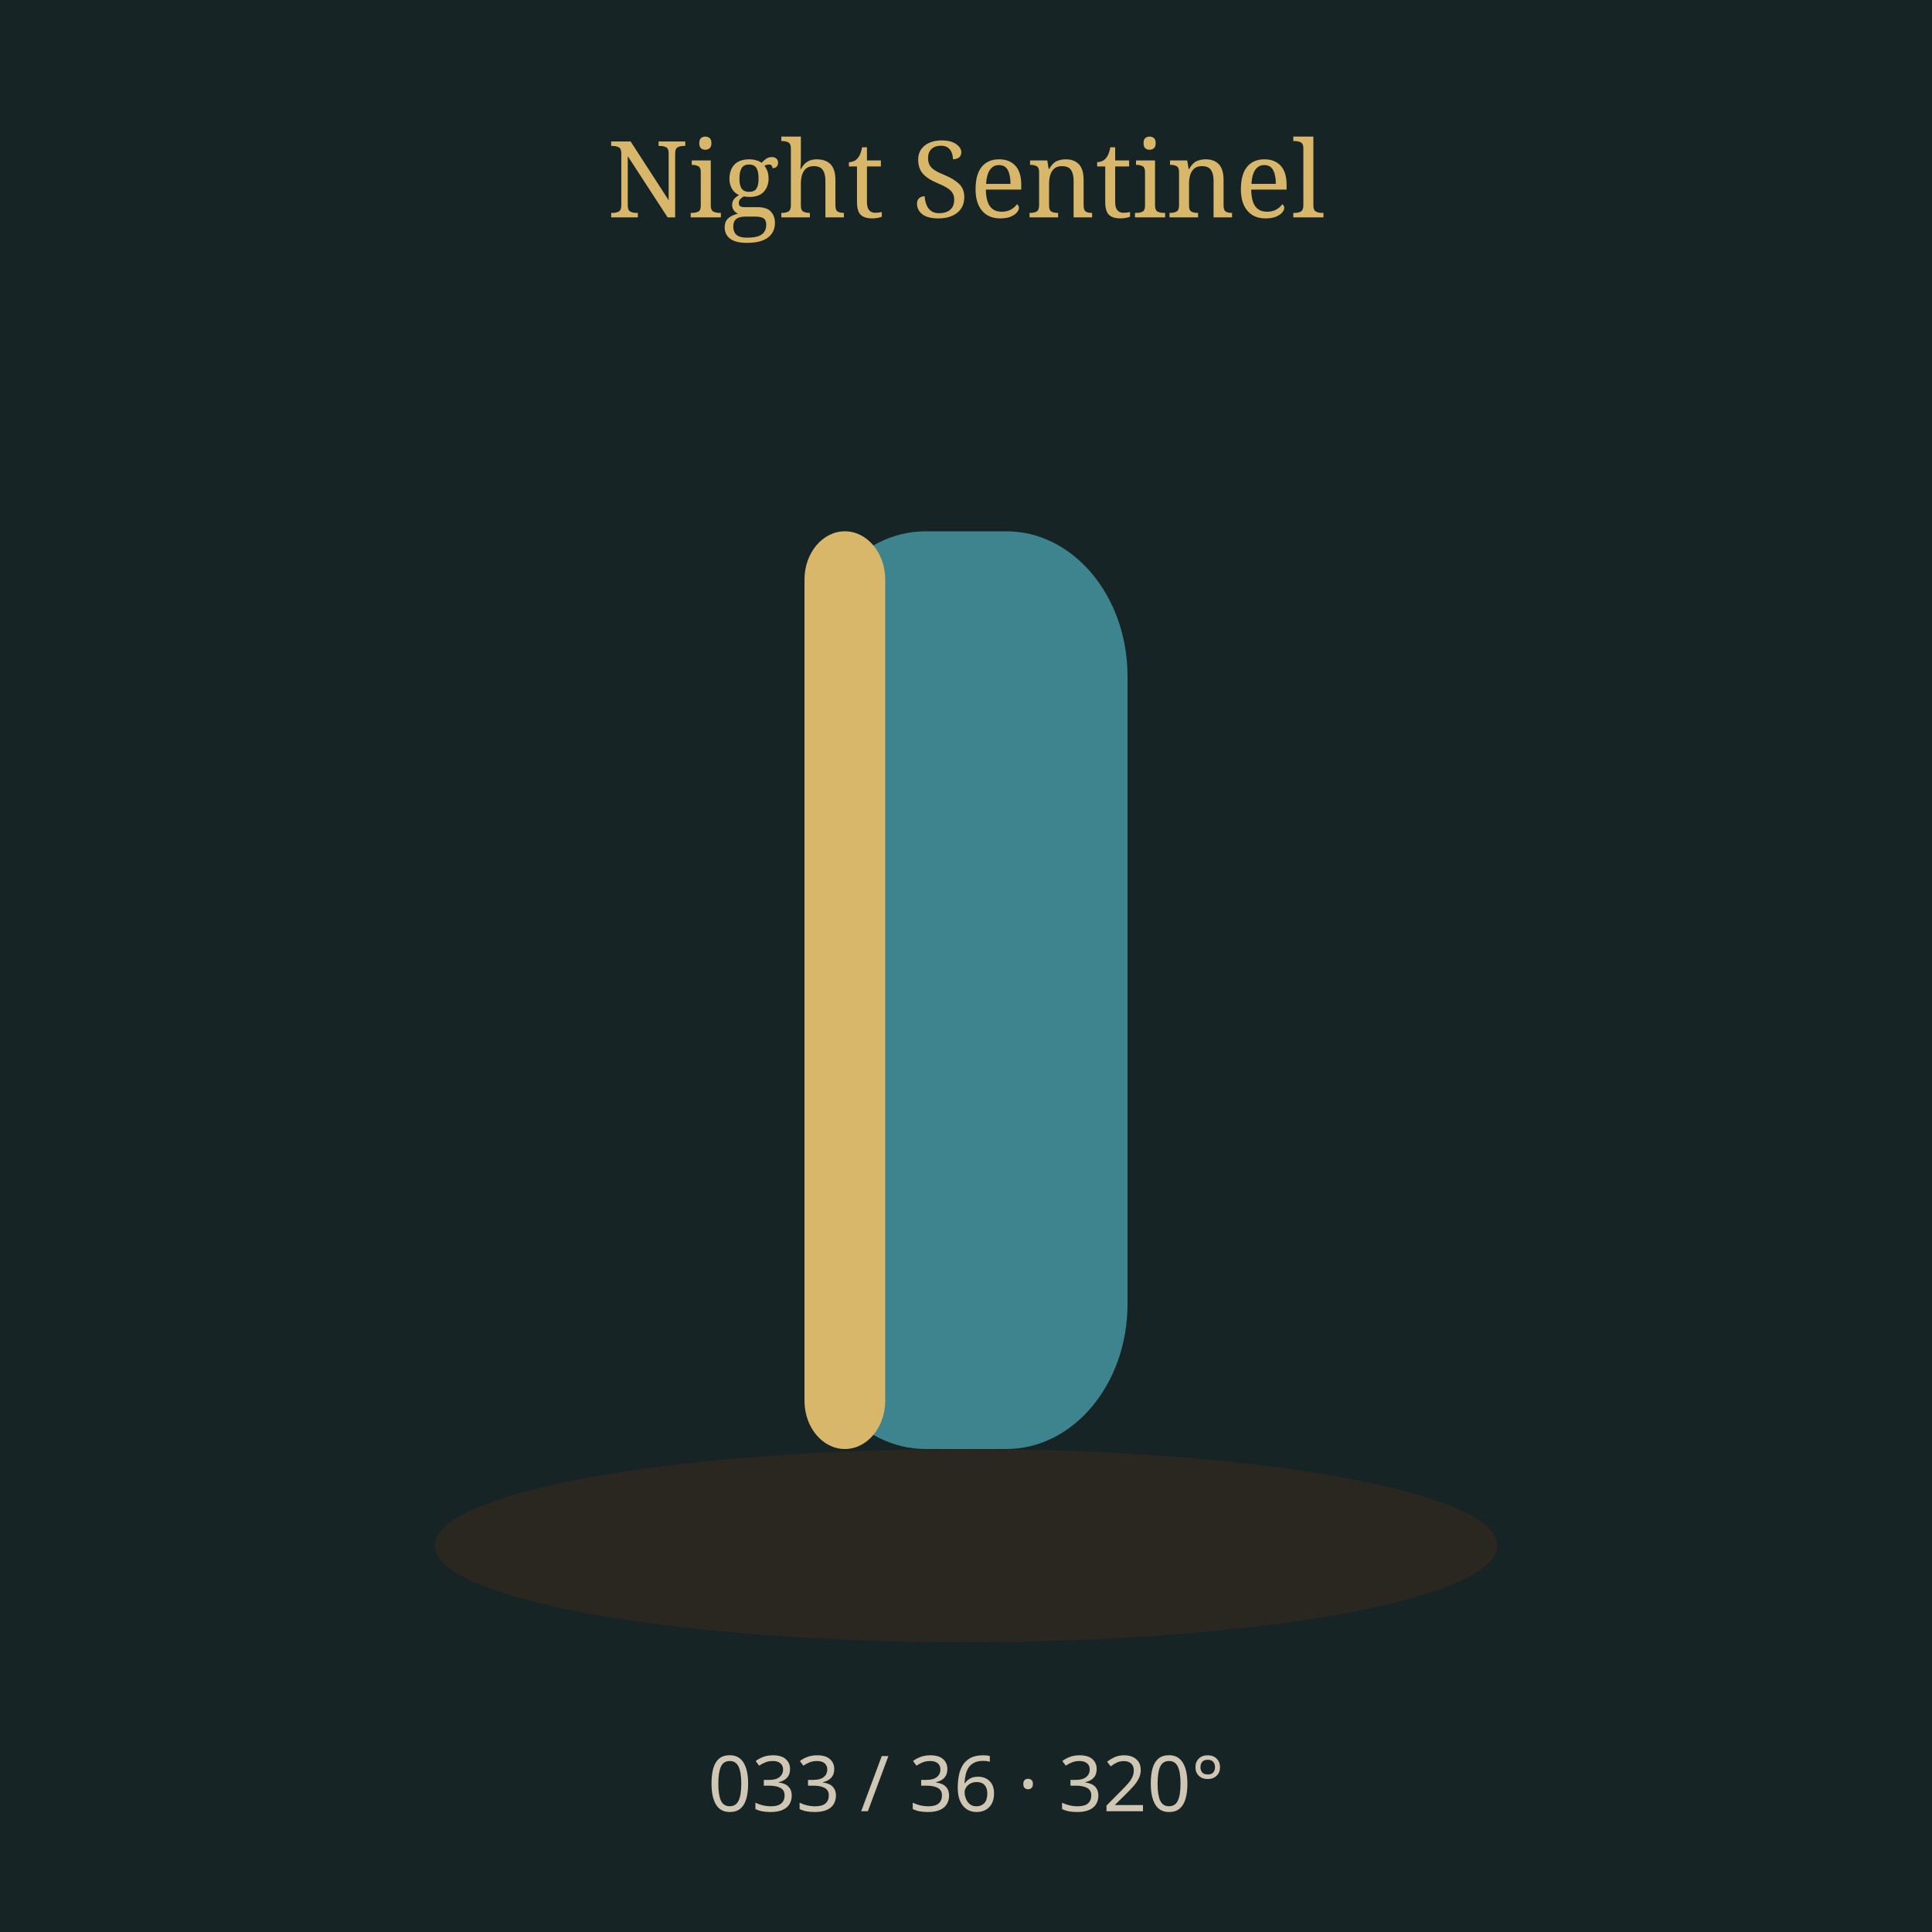
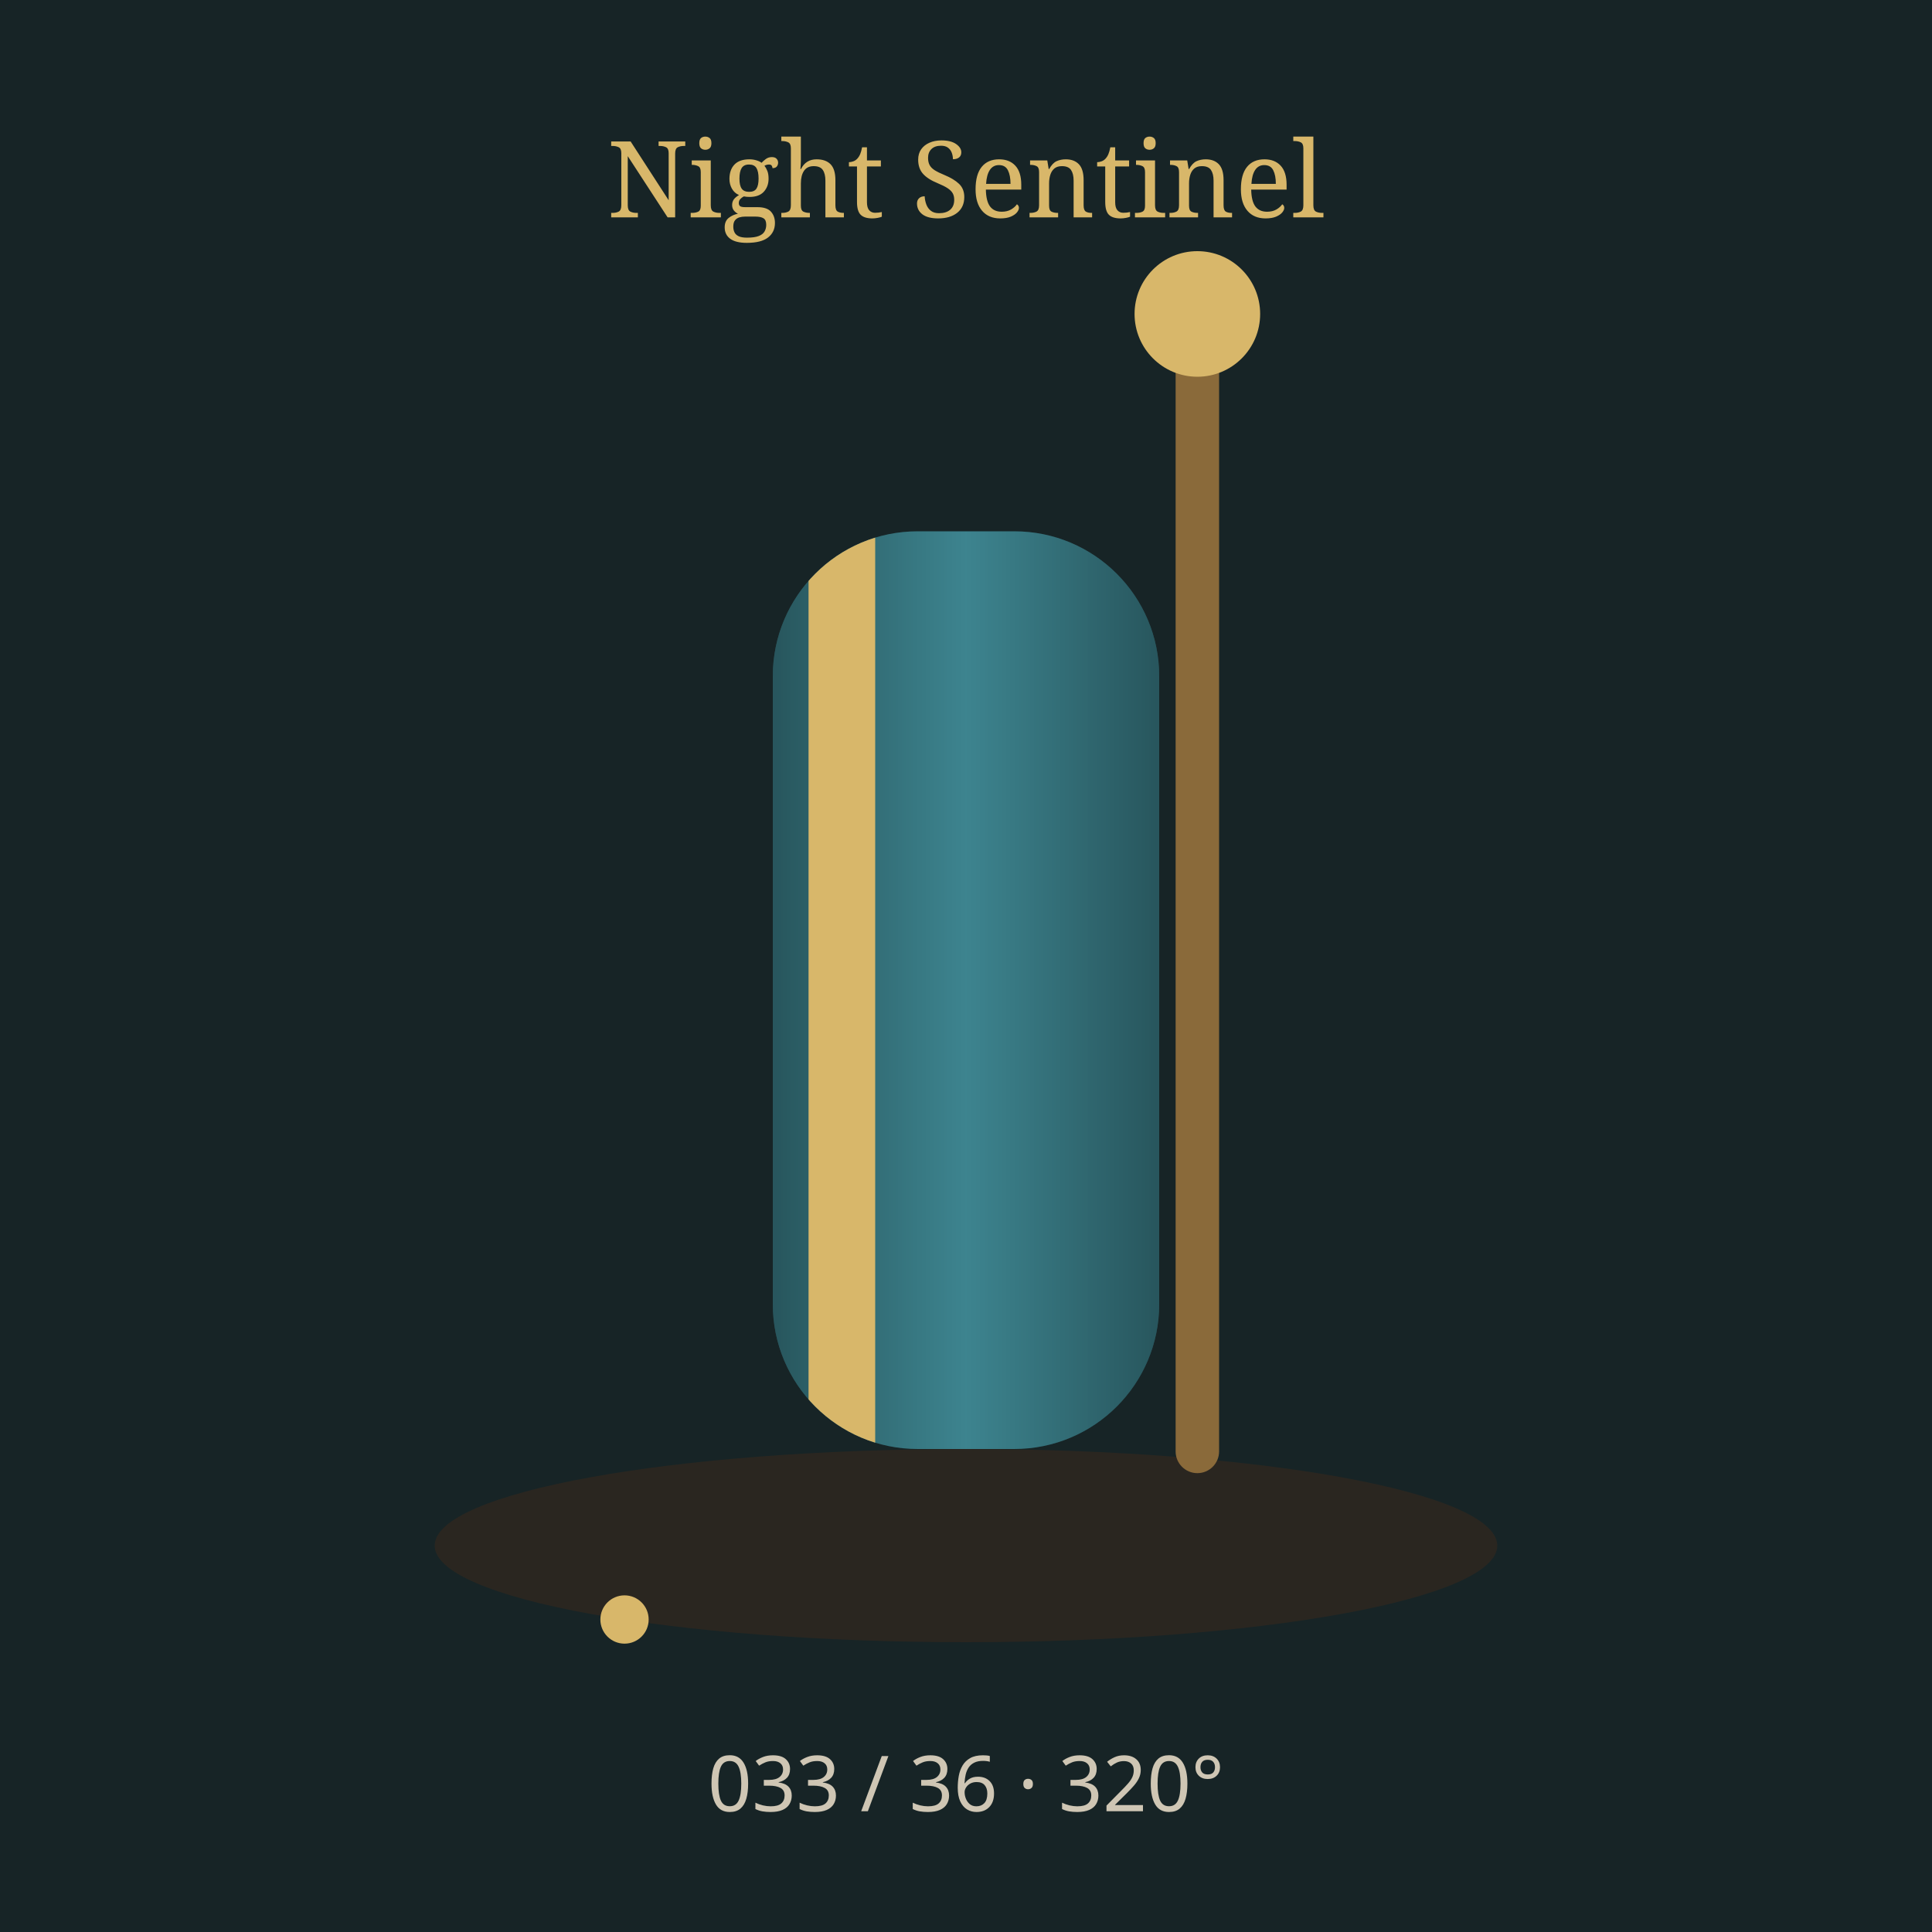
<svg xmlns="http://www.w3.org/2000/svg" width="800" height="800" viewBox="0 0 800 800">
+   <defs>
+     <linearGradient id="shade" x1="0" y1="0" x2="1" y2="0">
+       <stop offset="0" stop-color="#000" stop-opacity="0.35" />
+       <stop offset="0.5" stop-color="#000" stop-opacity="0" />
+       <stop offset="1" stop-color="#000" stop-opacity="0.35" />
+     </linearGradient>
+     <clipPath id="body">
+       <rect x="-80" y="-180" width="160" height="380" rx="60" />
+     </clipPath>
+   </defs>
  <rect width="100%" height="100%" fill="hsl(188 25% 12%)" />
  <ellipse cx="400" cy="640" rx="220" ry="40" fill="#2a2620" />
-   <g transform="translate(400 400) scale(0.836 1)">
+   <circle cx="258.6" cy="670.6" r="10" fill="#d8b76a" opacity="1" />
+   <g transform="translate(400 400)">
    <rect x="-80" y="-180" width="160" height="380" rx="60" fill="hsl(188 40% 40%)" />
-     <rect x="-80" y="-180" width="40" height="380" rx="20" fill="#d8b76a" />
+     <rect x="-80" y="-180" width="160" height="380" rx="60" fill="url(#shade)" />
+     <rect x="-65.2" y="-180" width="27.6" height="380" fill="#d8b76a" clip-path="url(#body)" />
+     <g opacity="1">
+       <rect x="86.8" y="-260" width="18" height="470" rx="9" fill="#8a6a3a" />
+       <circle cx="95.8" cy="-270" r="26" fill="#d8b76a" />
+     </g>
  </g>
  <text x="400" y="90" fill="#d8b76a" font-family="serif" font-size="44" text-anchor="middle">Night Sentinel</text>
  <text x="400" y="750" fill="#cfc6b4" font-family="sans-serif" font-size="32" text-anchor="middle">033 / 36 · 320°</text>
</svg>
